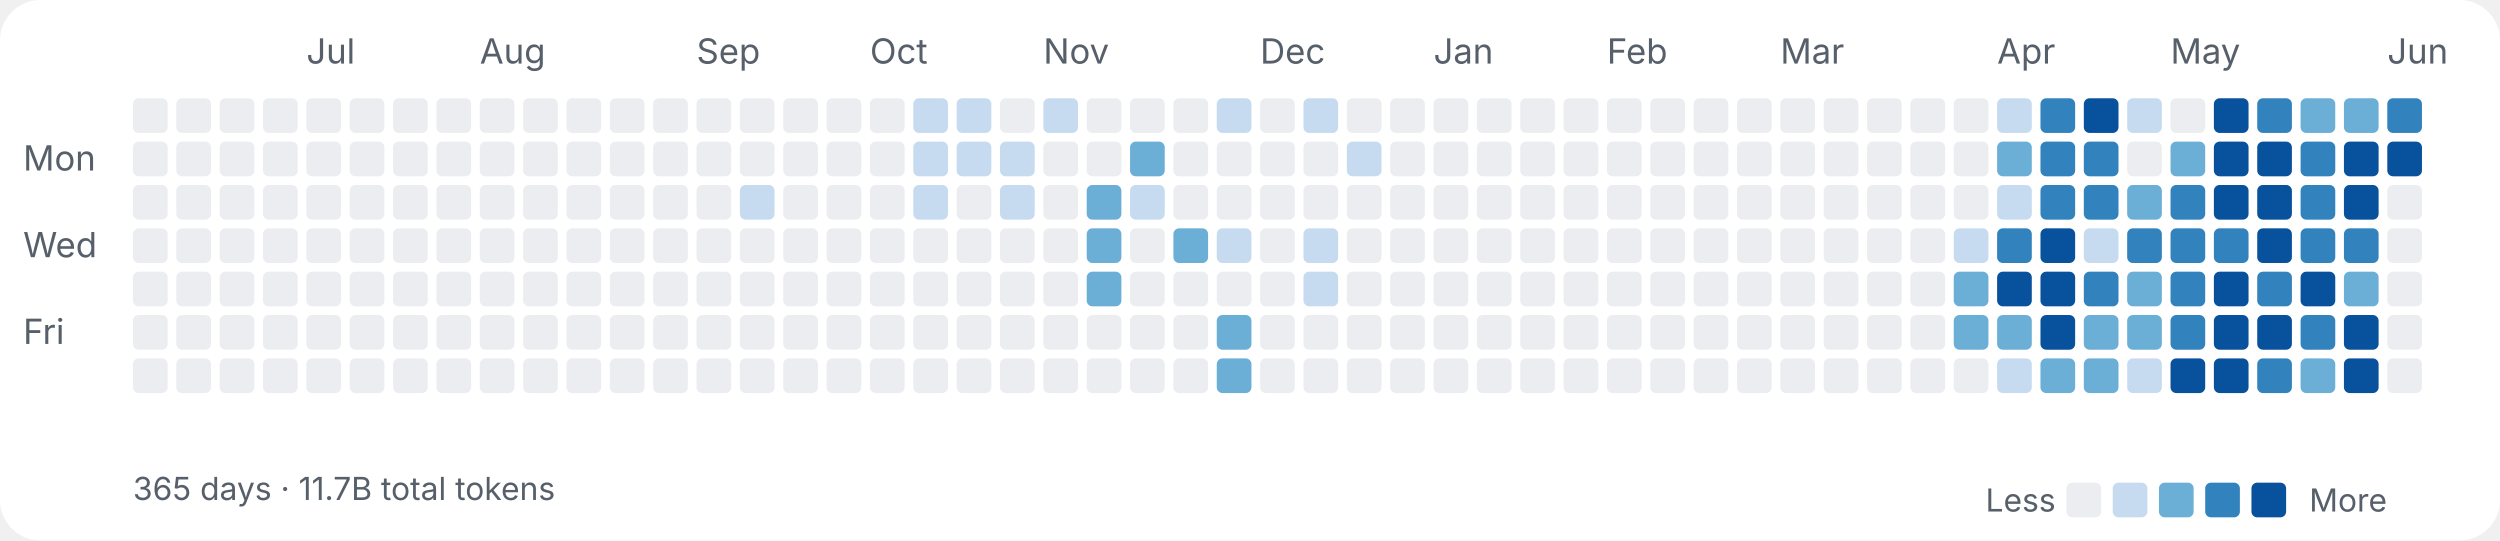
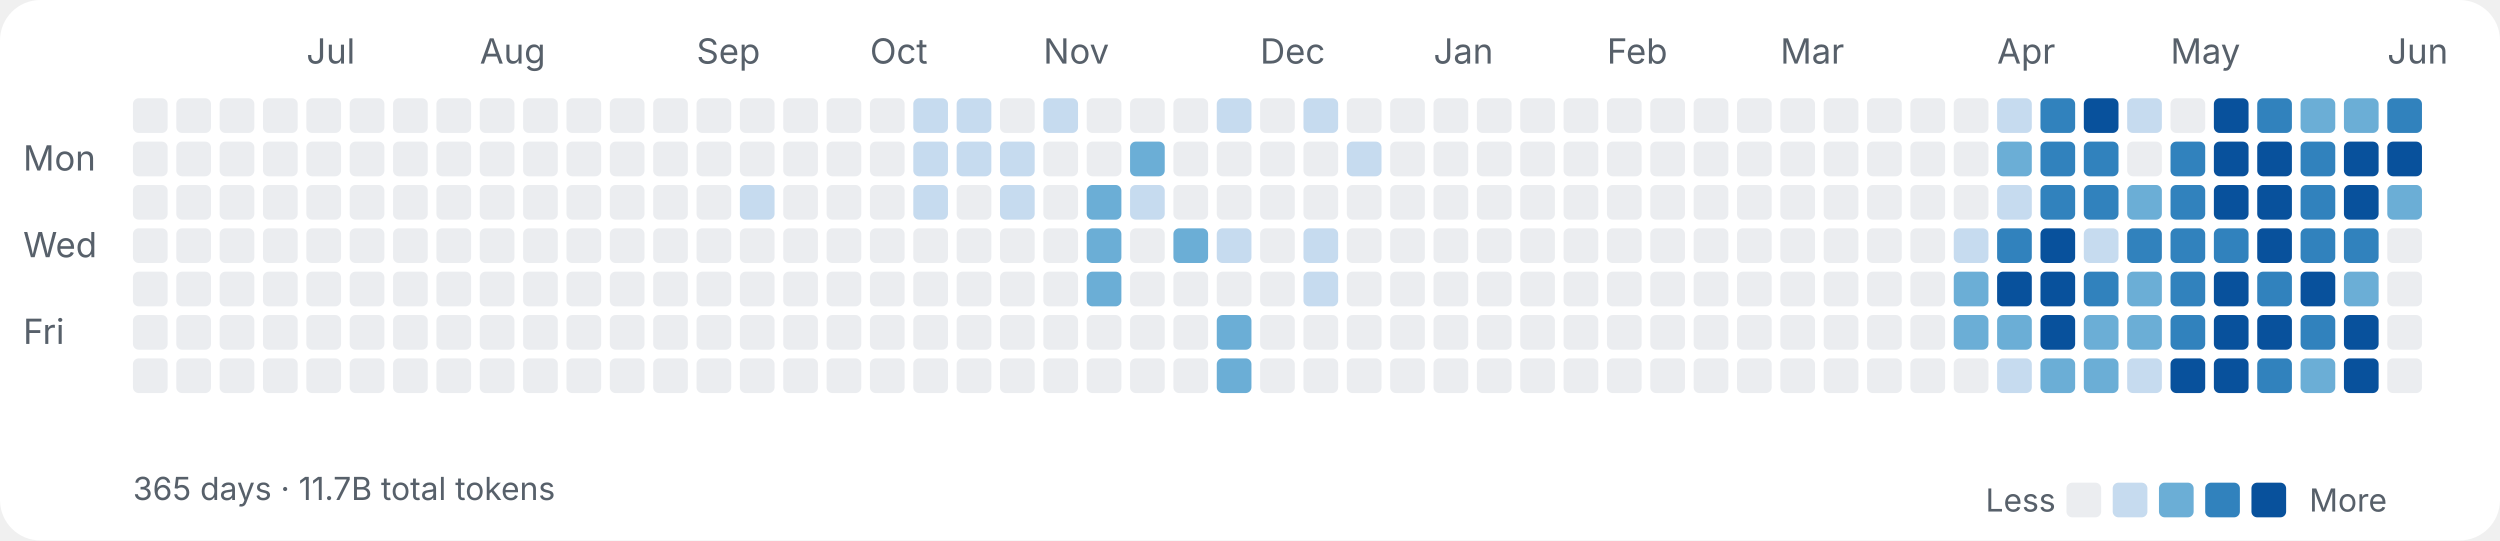
<svg xmlns="http://www.w3.org/2000/svg" width="865" height="187" viewBox="0 0 865 187" fill="none">
  <style>
.label{font:12px ui-sans-serif,system-ui,-apple-system,sans-serif;fill:#57606a}
.sub{font:11px ui-sans-serif,system-ui,-apple-system,sans-serif;fill:#57606a}
</style>
  <rect width="100%" height="100%" rx="14" fill="#ffffff" />
  <text class="label" x="8" y="59">Mon</text>
  <text class="label" x="8" y="89">Wed</text>
  <text class="label" x="8" y="119">Fri</text>
  <rect x="46" y="34" width="12" height="12" rx="2" fill="#ebedf0" />
  <rect x="46" y="49" width="12" height="12" rx="2" fill="#ebedf0" />
  <rect x="46" y="64" width="12" height="12" rx="2" fill="#ebedf0" />
  <rect x="46" y="79" width="12" height="12" rx="2" fill="#ebedf0" />
  <rect x="46" y="94" width="12" height="12" rx="2" fill="#ebedf0" />
  <rect x="46" y="109" width="12" height="12" rx="2" fill="#ebedf0" />
  <rect x="46" y="124" width="12" height="12" rx="2" fill="#ebedf0" />
  <rect x="61" y="34" width="12" height="12" rx="2" fill="#ebedf0" />
  <rect x="61" y="49" width="12" height="12" rx="2" fill="#ebedf0" />
  <rect x="61" y="64" width="12" height="12" rx="2" fill="#ebedf0" />
  <rect x="61" y="79" width="12" height="12" rx="2" fill="#ebedf0" />
  <rect x="61" y="94" width="12" height="12" rx="2" fill="#ebedf0" />
  <rect x="61" y="109" width="12" height="12" rx="2" fill="#ebedf0" />
  <rect x="61" y="124" width="12" height="12" rx="2" fill="#ebedf0" />
  <rect x="76" y="34" width="12" height="12" rx="2" fill="#ebedf0" />
  <rect x="76" y="49" width="12" height="12" rx="2" fill="#ebedf0" />
  <rect x="76" y="64" width="12" height="12" rx="2" fill="#ebedf0" />
  <rect x="76" y="79" width="12" height="12" rx="2" fill="#ebedf0" />
  <rect x="76" y="94" width="12" height="12" rx="2" fill="#ebedf0" />
  <rect x="76" y="109" width="12" height="12" rx="2" fill="#ebedf0" />
  <rect x="76" y="124" width="12" height="12" rx="2" fill="#ebedf0" />
  <rect x="91" y="34" width="12" height="12" rx="2" fill="#ebedf0" />
  <rect x="91" y="49" width="12" height="12" rx="2" fill="#ebedf0" />
  <rect x="91" y="64" width="12" height="12" rx="2" fill="#ebedf0" />
  <rect x="91" y="79" width="12" height="12" rx="2" fill="#ebedf0" />
  <rect x="91" y="94" width="12" height="12" rx="2" fill="#ebedf0" />
  <rect x="91" y="109" width="12" height="12" rx="2" fill="#ebedf0" />
  <rect x="91" y="124" width="12" height="12" rx="2" fill="#ebedf0" />
  <text class="label" x="106" y="22">Jul</text>
  <rect x="106" y="34" width="12" height="12" rx="2" fill="#ebedf0" />
  <rect x="106" y="49" width="12" height="12" rx="2" fill="#ebedf0" />
  <rect x="106" y="64" width="12" height="12" rx="2" fill="#ebedf0" />
  <rect x="106" y="79" width="12" height="12" rx="2" fill="#ebedf0" />
  <rect x="106" y="94" width="12" height="12" rx="2" fill="#ebedf0" />
  <rect x="106" y="109" width="12" height="12" rx="2" fill="#ebedf0" />
  <rect x="106" y="124" width="12" height="12" rx="2" fill="#ebedf0" />
  <rect x="121" y="34" width="12" height="12" rx="2" fill="#ebedf0" />
  <rect x="121" y="49" width="12" height="12" rx="2" fill="#ebedf0" />
  <rect x="121" y="64" width="12" height="12" rx="2" fill="#ebedf0" />
  <rect x="121" y="79" width="12" height="12" rx="2" fill="#ebedf0" />
  <rect x="121" y="94" width="12" height="12" rx="2" fill="#ebedf0" />
  <rect x="121" y="109" width="12" height="12" rx="2" fill="#ebedf0" />
  <rect x="121" y="124" width="12" height="12" rx="2" fill="#ebedf0" />
  <rect x="136" y="34" width="12" height="12" rx="2" fill="#ebedf0" />
  <rect x="136" y="49" width="12" height="12" rx="2" fill="#ebedf0" />
  <rect x="136" y="64" width="12" height="12" rx="2" fill="#ebedf0" />
  <rect x="136" y="79" width="12" height="12" rx="2" fill="#ebedf0" />
  <rect x="136" y="94" width="12" height="12" rx="2" fill="#ebedf0" />
  <rect x="136" y="109" width="12" height="12" rx="2" fill="#ebedf0" />
  <rect x="136" y="124" width="12" height="12" rx="2" fill="#ebedf0" />
  <rect x="151" y="34" width="12" height="12" rx="2" fill="#ebedf0" />
  <rect x="151" y="49" width="12" height="12" rx="2" fill="#ebedf0" />
  <rect x="151" y="64" width="12" height="12" rx="2" fill="#ebedf0" />
  <rect x="151" y="79" width="12" height="12" rx="2" fill="#ebedf0" />
  <rect x="151" y="94" width="12" height="12" rx="2" fill="#ebedf0" />
  <rect x="151" y="109" width="12" height="12" rx="2" fill="#ebedf0" />
  <rect x="151" y="124" width="12" height="12" rx="2" fill="#ebedf0" />
  <text class="label" x="166" y="22">Aug</text>
  <rect x="166" y="34" width="12" height="12" rx="2" fill="#ebedf0" />
  <rect x="166" y="49" width="12" height="12" rx="2" fill="#ebedf0" />
  <rect x="166" y="64" width="12" height="12" rx="2" fill="#ebedf0" />
  <rect x="166" y="79" width="12" height="12" rx="2" fill="#ebedf0" />
  <rect x="166" y="94" width="12" height="12" rx="2" fill="#ebedf0" />
  <rect x="166" y="109" width="12" height="12" rx="2" fill="#ebedf0" />
  <rect x="166" y="124" width="12" height="12" rx="2" fill="#ebedf0" />
  <rect x="181" y="34" width="12" height="12" rx="2" fill="#ebedf0" />
  <rect x="181" y="49" width="12" height="12" rx="2" fill="#ebedf0" />
  <rect x="181" y="64" width="12" height="12" rx="2" fill="#ebedf0" />
  <rect x="181" y="79" width="12" height="12" rx="2" fill="#ebedf0" />
  <rect x="181" y="94" width="12" height="12" rx="2" fill="#ebedf0" />
  <rect x="181" y="109" width="12" height="12" rx="2" fill="#ebedf0" />
  <rect x="181" y="124" width="12" height="12" rx="2" fill="#ebedf0" />
  <rect x="196" y="34" width="12" height="12" rx="2" fill="#ebedf0" />
  <rect x="196" y="49" width="12" height="12" rx="2" fill="#ebedf0" />
  <rect x="196" y="64" width="12" height="12" rx="2" fill="#ebedf0" />
  <rect x="196" y="79" width="12" height="12" rx="2" fill="#ebedf0" />
  <rect x="196" y="94" width="12" height="12" rx="2" fill="#ebedf0" />
  <rect x="196" y="109" width="12" height="12" rx="2" fill="#ebedf0" />
  <rect x="196" y="124" width="12" height="12" rx="2" fill="#ebedf0" />
  <rect x="211" y="34" width="12" height="12" rx="2" fill="#ebedf0" />
  <rect x="211" y="49" width="12" height="12" rx="2" fill="#ebedf0" />
  <rect x="211" y="64" width="12" height="12" rx="2" fill="#ebedf0" />
  <rect x="211" y="79" width="12" height="12" rx="2" fill="#ebedf0" />
  <rect x="211" y="94" width="12" height="12" rx="2" fill="#ebedf0" />
  <rect x="211" y="109" width="12" height="12" rx="2" fill="#ebedf0" />
  <rect x="211" y="124" width="12" height="12" rx="2" fill="#ebedf0" />
  <rect x="226" y="34" width="12" height="12" rx="2" fill="#ebedf0" />
  <rect x="226" y="49" width="12" height="12" rx="2" fill="#ebedf0" />
  <rect x="226" y="64" width="12" height="12" rx="2" fill="#ebedf0" />
  <rect x="226" y="79" width="12" height="12" rx="2" fill="#ebedf0" />
  <rect x="226" y="94" width="12" height="12" rx="2" fill="#ebedf0" />
  <rect x="226" y="109" width="12" height="12" rx="2" fill="#ebedf0" />
  <rect x="226" y="124" width="12" height="12" rx="2" fill="#ebedf0" />
  <text class="label" x="241" y="22">Sep</text>
  <rect x="241" y="34" width="12" height="12" rx="2" fill="#ebedf0" />
  <rect x="241" y="49" width="12" height="12" rx="2" fill="#ebedf0" />
  <rect x="241" y="64" width="12" height="12" rx="2" fill="#ebedf0" />
  <rect x="241" y="79" width="12" height="12" rx="2" fill="#ebedf0" />
  <rect x="241" y="94" width="12" height="12" rx="2" fill="#ebedf0" />
  <rect x="241" y="109" width="12" height="12" rx="2" fill="#ebedf0" />
  <rect x="241" y="124" width="12" height="12" rx="2" fill="#ebedf0" />
  <rect x="256" y="34" width="12" height="12" rx="2" fill="#ebedf0" />
  <rect x="256" y="49" width="12" height="12" rx="2" fill="#ebedf0" />
  <rect x="256" y="64" width="12" height="12" rx="2" fill="#c6dbef" />
  <rect x="256" y="79" width="12" height="12" rx="2" fill="#ebedf0" />
  <rect x="256" y="94" width="12" height="12" rx="2" fill="#ebedf0" />
  <rect x="256" y="109" width="12" height="12" rx="2" fill="#ebedf0" />
  <rect x="256" y="124" width="12" height="12" rx="2" fill="#ebedf0" />
  <rect x="271" y="34" width="12" height="12" rx="2" fill="#ebedf0" />
  <rect x="271" y="49" width="12" height="12" rx="2" fill="#ebedf0" />
  <rect x="271" y="64" width="12" height="12" rx="2" fill="#ebedf0" />
  <rect x="271" y="79" width="12" height="12" rx="2" fill="#ebedf0" />
  <rect x="271" y="94" width="12" height="12" rx="2" fill="#ebedf0" />
  <rect x="271" y="109" width="12" height="12" rx="2" fill="#ebedf0" />
  <rect x="271" y="124" width="12" height="12" rx="2" fill="#ebedf0" />
  <rect x="286" y="34" width="12" height="12" rx="2" fill="#ebedf0" />
  <rect x="286" y="49" width="12" height="12" rx="2" fill="#ebedf0" />
  <rect x="286" y="64" width="12" height="12" rx="2" fill="#ebedf0" />
  <rect x="286" y="79" width="12" height="12" rx="2" fill="#ebedf0" />
  <rect x="286" y="94" width="12" height="12" rx="2" fill="#ebedf0" />
  <rect x="286" y="109" width="12" height="12" rx="2" fill="#ebedf0" />
  <rect x="286" y="124" width="12" height="12" rx="2" fill="#ebedf0" />
  <text class="label" x="301" y="22">Oct</text>
  <rect x="301" y="34" width="12" height="12" rx="2" fill="#ebedf0" />
  <rect x="301" y="49" width="12" height="12" rx="2" fill="#ebedf0" />
  <rect x="301" y="64" width="12" height="12" rx="2" fill="#ebedf0" />
  <rect x="301" y="79" width="12" height="12" rx="2" fill="#ebedf0" />
  <rect x="301" y="94" width="12" height="12" rx="2" fill="#ebedf0" />
  <rect x="301" y="109" width="12" height="12" rx="2" fill="#ebedf0" />
  <rect x="301" y="124" width="12" height="12" rx="2" fill="#ebedf0" />
  <rect x="316" y="34" width="12" height="12" rx="2" fill="#c6dbef" />
  <rect x="316" y="49" width="12" height="12" rx="2" fill="#c6dbef" />
  <rect x="316" y="64" width="12" height="12" rx="2" fill="#c6dbef" />
  <rect x="316" y="79" width="12" height="12" rx="2" fill="#ebedf0" />
  <rect x="316" y="94" width="12" height="12" rx="2" fill="#ebedf0" />
  <rect x="316" y="109" width="12" height="12" rx="2" fill="#ebedf0" />
  <rect x="316" y="124" width="12" height="12" rx="2" fill="#ebedf0" />
  <rect x="331" y="34" width="12" height="12" rx="2" fill="#c6dbef" />
  <rect x="331" y="49" width="12" height="12" rx="2" fill="#c6dbef" />
  <rect x="331" y="64" width="12" height="12" rx="2" fill="#ebedf0" />
  <rect x="331" y="79" width="12" height="12" rx="2" fill="#ebedf0" />
  <rect x="331" y="94" width="12" height="12" rx="2" fill="#ebedf0" />
  <rect x="331" y="109" width="12" height="12" rx="2" fill="#ebedf0" />
  <rect x="331" y="124" width="12" height="12" rx="2" fill="#ebedf0" />
  <rect x="346" y="34" width="12" height="12" rx="2" fill="#ebedf0" />
  <rect x="346" y="49" width="12" height="12" rx="2" fill="#c6dbef" />
  <rect x="346" y="64" width="12" height="12" rx="2" fill="#c6dbef" />
  <rect x="346" y="79" width="12" height="12" rx="2" fill="#ebedf0" />
  <rect x="346" y="94" width="12" height="12" rx="2" fill="#ebedf0" />
  <rect x="346" y="109" width="12" height="12" rx="2" fill="#ebedf0" />
  <rect x="346" y="124" width="12" height="12" rx="2" fill="#ebedf0" />
  <text class="label" x="361" y="22">Nov</text>
  <rect x="361" y="34" width="12" height="12" rx="2" fill="#c6dbef" />
  <rect x="361" y="49" width="12" height="12" rx="2" fill="#ebedf0" />
  <rect x="361" y="64" width="12" height="12" rx="2" fill="#ebedf0" />
  <rect x="361" y="79" width="12" height="12" rx="2" fill="#ebedf0" />
  <rect x="361" y="94" width="12" height="12" rx="2" fill="#ebedf0" />
  <rect x="361" y="109" width="12" height="12" rx="2" fill="#ebedf0" />
  <rect x="361" y="124" width="12" height="12" rx="2" fill="#ebedf0" />
  <rect x="376" y="34" width="12" height="12" rx="2" fill="#ebedf0" />
  <rect x="376" y="49" width="12" height="12" rx="2" fill="#ebedf0" />
  <rect x="376" y="64" width="12" height="12" rx="2" fill="#6baed6" />
  <rect x="376" y="79" width="12" height="12" rx="2" fill="#6baed6" />
  <rect x="376" y="94" width="12" height="12" rx="2" fill="#6baed6" />
  <rect x="376" y="109" width="12" height="12" rx="2" fill="#ebedf0" />
  <rect x="376" y="124" width="12" height="12" rx="2" fill="#ebedf0" />
  <rect x="391" y="34" width="12" height="12" rx="2" fill="#ebedf0" />
  <rect x="391" y="49" width="12" height="12" rx="2" fill="#6baed6" />
  <rect x="391" y="64" width="12" height="12" rx="2" fill="#c6dbef" />
  <rect x="391" y="79" width="12" height="12" rx="2" fill="#ebedf0" />
  <rect x="391" y="94" width="12" height="12" rx="2" fill="#ebedf0" />
  <rect x="391" y="109" width="12" height="12" rx="2" fill="#ebedf0" />
  <rect x="391" y="124" width="12" height="12" rx="2" fill="#ebedf0" />
  <rect x="406" y="34" width="12" height="12" rx="2" fill="#ebedf0" />
  <rect x="406" y="49" width="12" height="12" rx="2" fill="#ebedf0" />
  <rect x="406" y="64" width="12" height="12" rx="2" fill="#ebedf0" />
  <rect x="406" y="79" width="12" height="12" rx="2" fill="#6baed6" />
  <rect x="406" y="94" width="12" height="12" rx="2" fill="#ebedf0" />
  <rect x="406" y="109" width="12" height="12" rx="2" fill="#ebedf0" />
  <rect x="406" y="124" width="12" height="12" rx="2" fill="#ebedf0" />
  <rect x="421" y="34" width="12" height="12" rx="2" fill="#c6dbef" />
  <rect x="421" y="49" width="12" height="12" rx="2" fill="#ebedf0" />
  <rect x="421" y="64" width="12" height="12" rx="2" fill="#ebedf0" />
  <rect x="421" y="79" width="12" height="12" rx="2" fill="#c6dbef" />
  <rect x="421" y="94" width="12" height="12" rx="2" fill="#ebedf0" />
  <rect x="421" y="109" width="12" height="12" rx="2" fill="#6baed6" />
  <rect x="421" y="124" width="12" height="12" rx="2" fill="#6baed6" />
  <text class="label" x="436" y="22">Dec</text>
  <rect x="436" y="34" width="12" height="12" rx="2" fill="#ebedf0" />
  <rect x="436" y="49" width="12" height="12" rx="2" fill="#ebedf0" />
  <rect x="436" y="64" width="12" height="12" rx="2" fill="#ebedf0" />
  <rect x="436" y="79" width="12" height="12" rx="2" fill="#ebedf0" />
  <rect x="436" y="94" width="12" height="12" rx="2" fill="#ebedf0" />
  <rect x="436" y="109" width="12" height="12" rx="2" fill="#ebedf0" />
  <rect x="436" y="124" width="12" height="12" rx="2" fill="#ebedf0" />
  <rect x="451" y="34" width="12" height="12" rx="2" fill="#c6dbef" />
  <rect x="451" y="49" width="12" height="12" rx="2" fill="#ebedf0" />
  <rect x="451" y="64" width="12" height="12" rx="2" fill="#ebedf0" />
  <rect x="451" y="79" width="12" height="12" rx="2" fill="#c6dbef" />
  <rect x="451" y="94" width="12" height="12" rx="2" fill="#c6dbef" />
  <rect x="451" y="109" width="12" height="12" rx="2" fill="#ebedf0" />
  <rect x="451" y="124" width="12" height="12" rx="2" fill="#ebedf0" />
  <rect x="466" y="34" width="12" height="12" rx="2" fill="#ebedf0" />
  <rect x="466" y="49" width="12" height="12" rx="2" fill="#c6dbef" />
  <rect x="466" y="64" width="12" height="12" rx="2" fill="#ebedf0" />
  <rect x="466" y="79" width="12" height="12" rx="2" fill="#ebedf0" />
  <rect x="466" y="94" width="12" height="12" rx="2" fill="#ebedf0" />
  <rect x="466" y="109" width="12" height="12" rx="2" fill="#ebedf0" />
  <rect x="466" y="124" width="12" height="12" rx="2" fill="#ebedf0" />
  <rect x="481" y="34" width="12" height="12" rx="2" fill="#ebedf0" />
  <rect x="481" y="49" width="12" height="12" rx="2" fill="#ebedf0" />
  <rect x="481" y="64" width="12" height="12" rx="2" fill="#ebedf0" />
  <rect x="481" y="79" width="12" height="12" rx="2" fill="#ebedf0" />
  <rect x="481" y="94" width="12" height="12" rx="2" fill="#ebedf0" />
  <rect x="481" y="109" width="12" height="12" rx="2" fill="#ebedf0" />
  <rect x="481" y="124" width="12" height="12" rx="2" fill="#ebedf0" />
  <text class="label" x="496" y="22">Jan</text>
  <rect x="496" y="34" width="12" height="12" rx="2" fill="#ebedf0" />
  <rect x="496" y="49" width="12" height="12" rx="2" fill="#ebedf0" />
  <rect x="496" y="64" width="12" height="12" rx="2" fill="#ebedf0" />
  <rect x="496" y="79" width="12" height="12" rx="2" fill="#ebedf0" />
  <rect x="496" y="94" width="12" height="12" rx="2" fill="#ebedf0" />
  <rect x="496" y="109" width="12" height="12" rx="2" fill="#ebedf0" />
  <rect x="496" y="124" width="12" height="12" rx="2" fill="#ebedf0" />
  <rect x="511" y="34" width="12" height="12" rx="2" fill="#ebedf0" />
  <rect x="511" y="49" width="12" height="12" rx="2" fill="#ebedf0" />
  <rect x="511" y="64" width="12" height="12" rx="2" fill="#ebedf0" />
  <rect x="511" y="79" width="12" height="12" rx="2" fill="#ebedf0" />
  <rect x="511" y="94" width="12" height="12" rx="2" fill="#ebedf0" />
  <rect x="511" y="109" width="12" height="12" rx="2" fill="#ebedf0" />
  <rect x="511" y="124" width="12" height="12" rx="2" fill="#ebedf0" />
  <rect x="526" y="34" width="12" height="12" rx="2" fill="#ebedf0" />
  <rect x="526" y="49" width="12" height="12" rx="2" fill="#ebedf0" />
  <rect x="526" y="64" width="12" height="12" rx="2" fill="#ebedf0" />
  <rect x="526" y="79" width="12" height="12" rx="2" fill="#ebedf0" />
  <rect x="526" y="94" width="12" height="12" rx="2" fill="#ebedf0" />
  <rect x="526" y="109" width="12" height="12" rx="2" fill="#ebedf0" />
  <rect x="526" y="124" width="12" height="12" rx="2" fill="#ebedf0" />
  <rect x="541" y="34" width="12" height="12" rx="2" fill="#ebedf0" />
  <rect x="541" y="49" width="12" height="12" rx="2" fill="#ebedf0" />
  <rect x="541" y="64" width="12" height="12" rx="2" fill="#ebedf0" />
  <rect x="541" y="79" width="12" height="12" rx="2" fill="#ebedf0" />
  <rect x="541" y="94" width="12" height="12" rx="2" fill="#ebedf0" />
  <rect x="541" y="109" width="12" height="12" rx="2" fill="#ebedf0" />
  <rect x="541" y="124" width="12" height="12" rx="2" fill="#ebedf0" />
  <text class="label" x="556" y="22">Feb</text>
  <rect x="556" y="34" width="12" height="12" rx="2" fill="#ebedf0" />
  <rect x="556" y="49" width="12" height="12" rx="2" fill="#ebedf0" />
  <rect x="556" y="64" width="12" height="12" rx="2" fill="#ebedf0" />
  <rect x="556" y="79" width="12" height="12" rx="2" fill="#ebedf0" />
  <rect x="556" y="94" width="12" height="12" rx="2" fill="#ebedf0" />
  <rect x="556" y="109" width="12" height="12" rx="2" fill="#ebedf0" />
  <rect x="556" y="124" width="12" height="12" rx="2" fill="#ebedf0" />
  <rect x="571" y="34" width="12" height="12" rx="2" fill="#ebedf0" />
  <rect x="571" y="49" width="12" height="12" rx="2" fill="#ebedf0" />
  <rect x="571" y="64" width="12" height="12" rx="2" fill="#ebedf0" />
  <rect x="571" y="79" width="12" height="12" rx="2" fill="#ebedf0" />
  <rect x="571" y="94" width="12" height="12" rx="2" fill="#ebedf0" />
  <rect x="571" y="109" width="12" height="12" rx="2" fill="#ebedf0" />
  <rect x="571" y="124" width="12" height="12" rx="2" fill="#ebedf0" />
  <rect x="586" y="34" width="12" height="12" rx="2" fill="#ebedf0" />
  <rect x="586" y="49" width="12" height="12" rx="2" fill="#ebedf0" />
  <rect x="586" y="64" width="12" height="12" rx="2" fill="#ebedf0" />
  <rect x="586" y="79" width="12" height="12" rx="2" fill="#ebedf0" />
  <rect x="586" y="94" width="12" height="12" rx="2" fill="#ebedf0" />
  <rect x="586" y="109" width="12" height="12" rx="2" fill="#ebedf0" />
  <rect x="586" y="124" width="12" height="12" rx="2" fill="#ebedf0" />
  <rect x="601" y="34" width="12" height="12" rx="2" fill="#ebedf0" />
  <rect x="601" y="49" width="12" height="12" rx="2" fill="#ebedf0" />
  <rect x="601" y="64" width="12" height="12" rx="2" fill="#ebedf0" />
  <rect x="601" y="79" width="12" height="12" rx="2" fill="#ebedf0" />
  <rect x="601" y="94" width="12" height="12" rx="2" fill="#ebedf0" />
  <rect x="601" y="109" width="12" height="12" rx="2" fill="#ebedf0" />
  <rect x="601" y="124" width="12" height="12" rx="2" fill="#ebedf0" />
  <text class="label" x="616" y="22">Mar</text>
  <rect x="616" y="34" width="12" height="12" rx="2" fill="#ebedf0" />
  <rect x="616" y="49" width="12" height="12" rx="2" fill="#ebedf0" />
  <rect x="616" y="64" width="12" height="12" rx="2" fill="#ebedf0" />
  <rect x="616" y="79" width="12" height="12" rx="2" fill="#ebedf0" />
  <rect x="616" y="94" width="12" height="12" rx="2" fill="#ebedf0" />
  <rect x="616" y="109" width="12" height="12" rx="2" fill="#ebedf0" />
  <rect x="616" y="124" width="12" height="12" rx="2" fill="#ebedf0" />
  <rect x="631" y="34" width="12" height="12" rx="2" fill="#ebedf0" />
  <rect x="631" y="49" width="12" height="12" rx="2" fill="#ebedf0" />
  <rect x="631" y="64" width="12" height="12" rx="2" fill="#ebedf0" />
  <rect x="631" y="79" width="12" height="12" rx="2" fill="#ebedf0" />
  <rect x="631" y="94" width="12" height="12" rx="2" fill="#ebedf0" />
  <rect x="631" y="109" width="12" height="12" rx="2" fill="#ebedf0" />
  <rect x="631" y="124" width="12" height="12" rx="2" fill="#ebedf0" />
  <rect x="646" y="34" width="12" height="12" rx="2" fill="#ebedf0" />
  <rect x="646" y="49" width="12" height="12" rx="2" fill="#ebedf0" />
  <rect x="646" y="64" width="12" height="12" rx="2" fill="#ebedf0" />
  <rect x="646" y="79" width="12" height="12" rx="2" fill="#ebedf0" />
  <rect x="646" y="94" width="12" height="12" rx="2" fill="#ebedf0" />
  <rect x="646" y="109" width="12" height="12" rx="2" fill="#ebedf0" />
  <rect x="646" y="124" width="12" height="12" rx="2" fill="#ebedf0" />
  <rect x="661" y="34" width="12" height="12" rx="2" fill="#ebedf0" />
  <rect x="661" y="49" width="12" height="12" rx="2" fill="#ebedf0" />
  <rect x="661" y="64" width="12" height="12" rx="2" fill="#ebedf0" />
  <rect x="661" y="79" width="12" height="12" rx="2" fill="#ebedf0" />
  <rect x="661" y="94" width="12" height="12" rx="2" fill="#ebedf0" />
  <rect x="661" y="109" width="12" height="12" rx="2" fill="#ebedf0" />
  <rect x="661" y="124" width="12" height="12" rx="2" fill="#ebedf0" />
  <rect x="676" y="34" width="12" height="12" rx="2" fill="#ebedf0" />
  <rect x="676" y="49" width="12" height="12" rx="2" fill="#ebedf0" />
  <rect x="676" y="64" width="12" height="12" rx="2" fill="#ebedf0" />
  <rect x="676" y="79" width="12" height="12" rx="2" fill="#c6dbef" />
  <rect x="676" y="94" width="12" height="12" rx="2" fill="#6baed6" />
  <rect x="676" y="109" width="12" height="12" rx="2" fill="#6baed6" />
  <rect x="676" y="124" width="12" height="12" rx="2" fill="#ebedf0" />
  <text class="label" x="691" y="22">Apr</text>
  <rect x="691" y="34" width="12" height="12" rx="2" fill="#c6dbef" />
  <rect x="691" y="49" width="12" height="12" rx="2" fill="#6baed6" />
  <rect x="691" y="64" width="12" height="12" rx="2" fill="#c6dbef" />
  <rect x="691" y="79" width="12" height="12" rx="2" fill="#3182bd" />
  <rect x="691" y="94" width="12" height="12" rx="2" fill="#08519c" />
  <rect x="691" y="109" width="12" height="12" rx="2" fill="#6baed6" />
  <rect x="691" y="124" width="12" height="12" rx="2" fill="#c6dbef" />
  <rect x="706" y="34" width="12" height="12" rx="2" fill="#3182bd" />
  <rect x="706" y="49" width="12" height="12" rx="2" fill="#3182bd" />
  <rect x="706" y="64" width="12" height="12" rx="2" fill="#3182bd" />
  <rect x="706" y="79" width="12" height="12" rx="2" fill="#08519c" />
  <rect x="706" y="94" width="12" height="12" rx="2" fill="#08519c" />
  <rect x="706" y="109" width="12" height="12" rx="2" fill="#08519c" />
  <rect x="706" y="124" width="12" height="12" rx="2" fill="#6baed6" />
  <rect x="721" y="34" width="12" height="12" rx="2" fill="#08519c" />
  <rect x="721" y="49" width="12" height="12" rx="2" fill="#3182bd" />
  <rect x="721" y="64" width="12" height="12" rx="2" fill="#3182bd" />
  <rect x="721" y="79" width="12" height="12" rx="2" fill="#c6dbef" />
  <rect x="721" y="94" width="12" height="12" rx="2" fill="#3182bd" />
  <rect x="721" y="109" width="12" height="12" rx="2" fill="#6baed6" />
  <rect x="721" y="124" width="12" height="12" rx="2" fill="#6baed6" />
  <rect x="736" y="34" width="12" height="12" rx="2" fill="#c6dbef" />
  <rect x="736" y="49" width="12" height="12" rx="2" fill="#ebedf0" />
  <rect x="736" y="64" width="12" height="12" rx="2" fill="#6baed6" />
  <rect x="736" y="79" width="12" height="12" rx="2" fill="#3182bd" />
  <rect x="736" y="94" width="12" height="12" rx="2" fill="#6baed6" />
  <rect x="736" y="109" width="12" height="12" rx="2" fill="#6baed6" />
  <rect x="736" y="124" width="12" height="12" rx="2" fill="#c6dbef" />
  <text class="label" x="751" y="22">May</text>
  <rect x="751" y="34" width="12" height="12" rx="2" fill="#ebedf0" />
-   <rect x="751" y="49" width="12" height="12" rx="2" fill="#6baed6" />
+   <rect x="751" y="49" width="12" height="12" rx="2" fill="#3182bd" />
  <rect x="751" y="64" width="12" height="12" rx="2" fill="#3182bd" />
  <rect x="751" y="79" width="12" height="12" rx="2" fill="#3182bd" />
  <rect x="751" y="94" width="12" height="12" rx="2" fill="#3182bd" />
  <rect x="751" y="109" width="12" height="12" rx="2" fill="#3182bd" />
  <rect x="751" y="124" width="12" height="12" rx="2" fill="#08519c" />
  <rect x="766" y="34" width="12" height="12" rx="2" fill="#08519c" />
  <rect x="766" y="49" width="12" height="12" rx="2" fill="#08519c" />
  <rect x="766" y="64" width="12" height="12" rx="2" fill="#08519c" />
  <rect x="766" y="79" width="12" height="12" rx="2" fill="#3182bd" />
  <rect x="766" y="94" width="12" height="12" rx="2" fill="#08519c" />
  <rect x="766" y="109" width="12" height="12" rx="2" fill="#08519c" />
  <rect x="766" y="124" width="12" height="12" rx="2" fill="#08519c" />
  <rect x="781" y="34" width="12" height="12" rx="2" fill="#3182bd" />
  <rect x="781" y="49" width="12" height="12" rx="2" fill="#08519c" />
  <rect x="781" y="64" width="12" height="12" rx="2" fill="#08519c" />
  <rect x="781" y="79" width="12" height="12" rx="2" fill="#08519c" />
  <rect x="781" y="94" width="12" height="12" rx="2" fill="#3182bd" />
  <rect x="781" y="109" width="12" height="12" rx="2" fill="#08519c" />
  <rect x="781" y="124" width="12" height="12" rx="2" fill="#3182bd" />
  <rect x="796" y="34" width="12" height="12" rx="2" fill="#6baed6" />
  <rect x="796" y="49" width="12" height="12" rx="2" fill="#3182bd" />
  <rect x="796" y="64" width="12" height="12" rx="2" fill="#3182bd" />
  <rect x="796" y="79" width="12" height="12" rx="2" fill="#3182bd" />
  <rect x="796" y="94" width="12" height="12" rx="2" fill="#08519c" />
  <rect x="796" y="109" width="12" height="12" rx="2" fill="#3182bd" />
  <rect x="796" y="124" width="12" height="12" rx="2" fill="#6baed6" />
  <rect x="811" y="34" width="12" height="12" rx="2" fill="#6baed6" />
  <rect x="811" y="49" width="12" height="12" rx="2" fill="#08519c" />
  <rect x="811" y="64" width="12" height="12" rx="2" fill="#08519c" />
  <rect x="811" y="79" width="12" height="12" rx="2" fill="#3182bd" />
  <rect x="811" y="94" width="12" height="12" rx="2" fill="#6baed6" />
  <rect x="811" y="109" width="12" height="12" rx="2" fill="#08519c" />
  <rect x="811" y="124" width="12" height="12" rx="2" fill="#08519c" />
  <text class="label" x="826" y="22">Jun</text>
  <rect x="826" y="34" width="12" height="12" rx="2" fill="#3182bd" />
  <rect x="826" y="49" width="12" height="12" rx="2" fill="#08519c" />
-   <rect x="826" y="64" width="12" height="12" rx="2" fill="#ebedf0" />
+   <rect x="826" y="64" width="12" height="12" rx="2" fill="#6baed6" />
  <rect x="826" y="79" width="12" height="12" rx="2" fill="#ebedf0" />
  <rect x="826" y="94" width="12" height="12" rx="2" fill="#ebedf0" />
  <rect x="826" y="109" width="12" height="12" rx="2" fill="#ebedf0" />
  <rect x="826" y="124" width="12" height="12" rx="2" fill="#ebedf0" />
  <text class="sub" x="687" y="177">Less</text>
  <rect x="715" y="167" width="12" height="12" rx="2" fill="#ebedf0" />
  <rect x="731" y="167" width="12" height="12" rx="2" fill="#c6dbef" />
  <rect x="747" y="167" width="12" height="12" rx="2" fill="#6baed6" />
  <rect x="763" y="167" width="12" height="12" rx="2" fill="#3182bd" />
  <rect x="779" y="167" width="12" height="12" rx="2" fill="#08519c" />
  <text class="sub" x="799" y="177">More</text>
  <text class="sub" x="46" y="173">365 days · 11.7B total tokens</text>
</svg>
